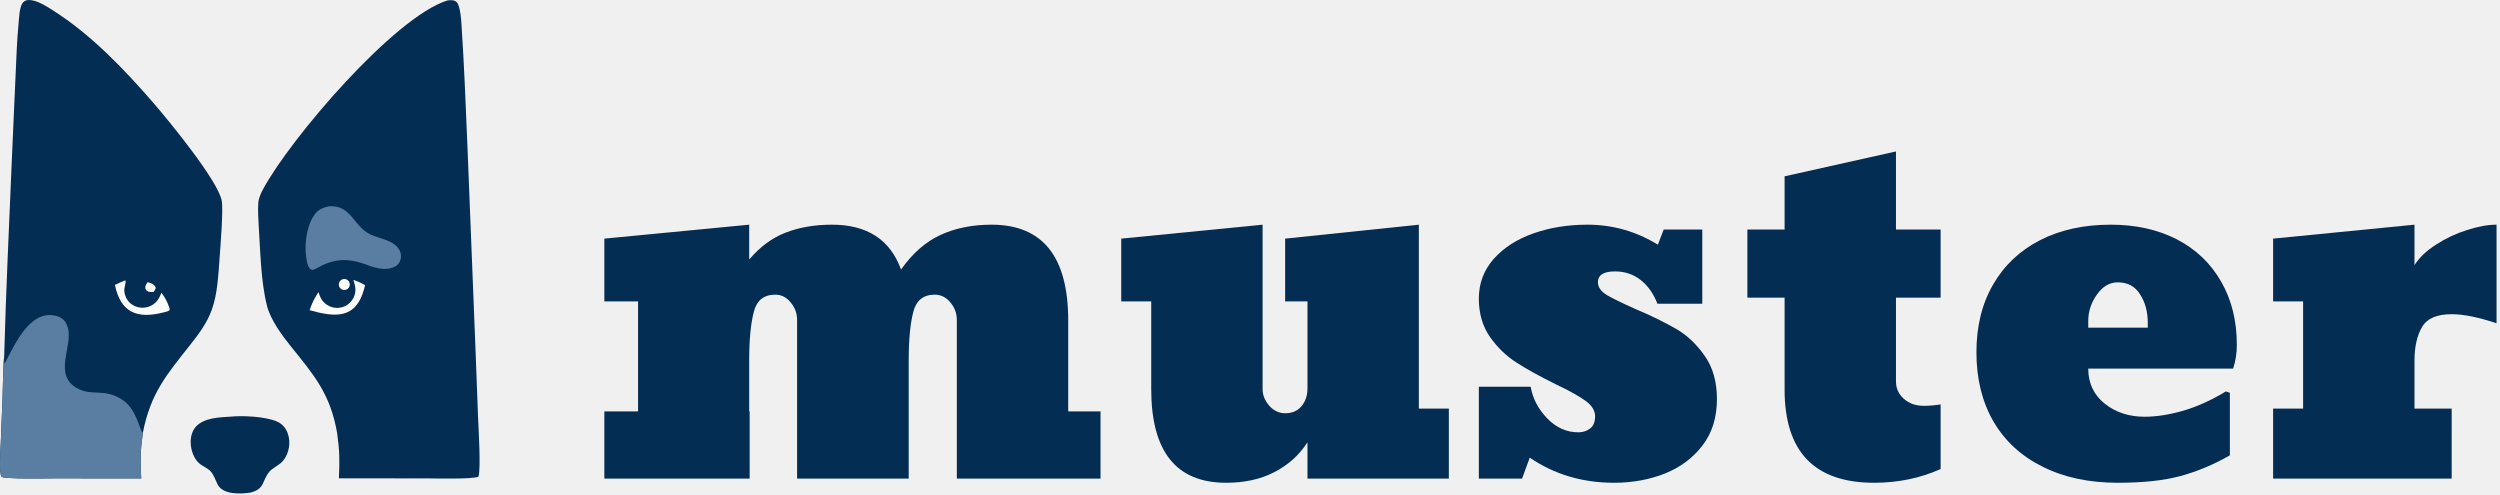
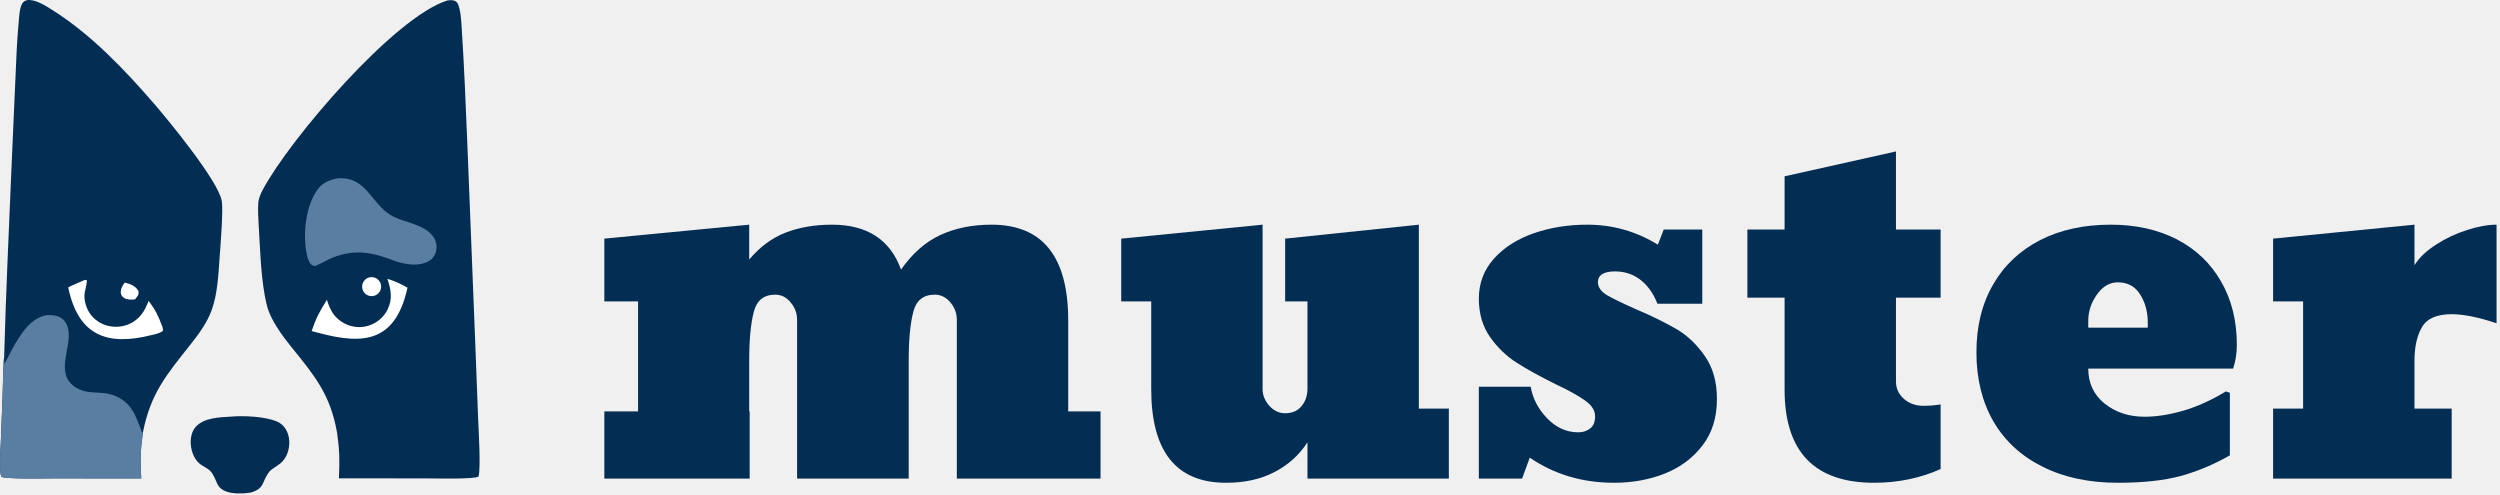
<svg xmlns="http://www.w3.org/2000/svg" width="672" height="133" viewBox="0 0 672 133" fill="none">
  <path d="M1.118 95.889C1.579 78.575 2.455 60.721 3.162 43.374L4.153 20.992C4.381 16.124 4.521 11.204 4.993 6.354C5.14 4.844 5.186 1.642 6.27 0.573C6.74 0.11 7.284 -0.023 7.924 0.003C10.046 0.092 12.467 1.675 14.207 2.776C24.516 9.298 33.504 18.726 41.429 27.892C45.369 32.448 58.641 48.611 59.604 53.974C60.05 56.456 59.258 66.147 59.03 69.291C58.703 73.802 58.478 78.94 56.948 83.219C55.674 86.781 53.458 89.754 51.135 92.689C44.702 100.816 40.493 105.717 38.408 116.283C37.762 120.726 37.653 124.134 37.968 128.591L14.524 128.582C11.919 128.584 2.263 128.808 0.435 128.204C-0.339 127.123 0.143 120.653 0.204 119.063L0.686 106.741C0.774 104.515 0.85 97.51 1.118 95.889Z" fill="#042D54" />
-   <path d="M1.118 95.889C1.122 96.494 1.098 97.247 1.199 97.831C3.515 93.507 6.492 86.542 11.534 84.947C12.942 84.502 15.005 84.632 16.297 85.393C17.384 86.033 17.968 87.018 18.279 88.21C19.567 93.146 14.354 100.57 20.507 104.229C24.607 106.669 28.058 104.212 32.958 107.505C36.823 110.101 37.64 115.933 38.322 116.323L38.408 116.283C37.762 120.726 37.653 124.134 37.968 128.591L14.524 128.582C11.919 128.584 2.263 128.808 0.435 128.204C-0.339 127.123 0.143 120.653 0.204 119.063L0.686 106.741C0.774 104.515 0.85 97.51 1.118 95.889Z" fill="#5A7EA1" />
-   <path d="M33.523 75.413L33.811 75.514C33.655 77.053 33.105 77.645 33.642 79.358C34.836 83.161 39.883 83.875 42.285 80.788C42.81 80.113 43.07 79.456 43.405 78.691C44.538 80.239 44.888 80.992 45.553 82.79C45.6 82.931 45.612 83.153 45.63 83.311C45.215 83.73 44.44 83.852 43.875 83.995C36.912 85.76 32.447 84.082 30.891 76.587C31.695 76.165 32.678 75.775 33.523 75.413Z" fill="white" />
-   <path d="M39.681 75.845C40.544 76.043 41.406 76.38 41.828 77.193C41.822 77.91 41.786 77.727 41.303 78.44C39.286 78.775 38.35 77.54 39.681 75.845Z" fill="white" />
+   <path d="M1.118 95.889C1.122 96.494 1.098 97.247 1.199 97.831C3.515 93.507 6.492 86.542 11.534 84.947C12.942 84.502 15.005 84.632 16.297 85.393C17.384 86.033 17.968 87.018 18.279 88.211C19.567 93.147 14.354 100.57 20.507 104.229C24.607 106.669 28.058 104.212 32.958 107.505C36.823 110.101 37.64 115.933 38.322 116.323L38.408 116.283C37.762 120.726 37.653 124.134 37.968 128.591L14.524 128.582C11.919 128.584 2.263 128.808 0.435 128.204C-0.339 127.123 0.143 120.653 0.204 119.063L0.686 106.741C0.774 104.515 0.85 97.51 1.118 95.889Z" fill="#5A7EA1" />
+   <path d="M22.886 75.215L23.384 75.39C23.115 78.051 22.164 79.075 23.093 82.036C25.157 88.611 33.882 89.847 38.037 84.508C38.944 83.342 39.393 82.205 39.973 80.883C41.932 83.56 42.537 84.861 43.687 87.971C43.768 88.213 43.789 88.598 43.82 88.871C43.102 89.595 41.763 89.806 40.785 90.054C28.746 93.106 21.026 90.204 18.335 77.244C19.727 76.516 21.426 75.842 22.886 75.215Z" fill="white" />
+   <path d="M33.534 75.962C35.025 76.305 36.517 76.888 37.246 78.293C37.236 79.533 37.174 79.216 36.338 80.448C32.852 81.029 31.232 78.893 33.534 75.962Z" fill="white" />
  <path d="M120.319 0.109C121.407 -0.03 122.65 -0.03 123.129 1.143C123.813 2.816 123.941 5.047 124.062 6.849C124.785 17.655 125.19 28.516 125.648 39.331L127.785 93.145L128.503 112.141C128.623 115.245 129.289 125.829 128.624 128.096C127.593 128.885 116.306 128.589 114.453 128.587L91.097 128.581C91.321 123.598 91.289 121.208 90.61 116.328C88.767 105.926 84.529 100.945 78.114 93.022C75.8 90.162 72.694 85.87 71.782 82.261C70.082 75.539 70 67.631 69.539 60.681C69.411 58.752 69.314 56.462 69.428 54.552C69.499 53.361 70.111 51.978 70.664 50.944C77.925 37.357 106.067 4.445 120.319 0.109Z" fill="#042D54" />
-   <path d="M88.393 55.464C94.363 54.969 94.965 60.74 99.443 62.956C101.935 64.188 105.492 64.434 107.19 66.898C108.262 68.452 107.888 70.806 106.134 71.675C104.195 72.669 101.94 72.26 99.965 71.681C95.562 69.941 92.064 69.112 87.47 70.938C86.362 71.379 85.351 72.073 84.245 72.501C84.008 72.592 83.782 72.519 83.559 72.4C83.012 72.108 82.672 71.144 82.54 70.543C81.702 66.737 82.156 61.568 84.208 58.197C85.281 56.433 86.543 55.869 88.393 55.464Z" fill="#5A7EA1" />
-   <path d="M95.002 75.256C96.263 75.648 96.975 76.012 98.125 76.631C98.069 76.904 98.005 77.175 97.933 77.444C95.744 85.928 90.013 85.279 83.226 83.376C83.964 81.246 84.393 80.445 85.6 78.522C86.1 80.127 86.72 81.325 88.281 82.17C89.436 82.796 90.793 82.932 92.047 82.547C93.341 82.156 94.415 81.251 95.021 80.043C95.866 78.34 95.538 76.929 95.002 75.256Z" fill="white" />
-   <path d="M92.276 75.019C93.07 74.869 93.837 75.385 93.998 76.177C94.158 76.969 93.653 77.743 92.865 77.915C92.344 78.028 91.802 77.852 91.449 77.455C91.094 77.057 90.98 76.5 91.151 75.996C91.323 75.491 91.753 75.118 92.276 75.019Z" fill="white" />
-   <path d="M62.036 111.99C65.327 111.664 71.303 111.955 74.453 113.3C78.684 115.106 78.694 121.747 75.428 124.513C74.697 125.132 72.963 126.077 72.404 126.788C70.244 129.543 71.269 131.31 67.371 132.4C64.664 132.835 59.775 133.022 58.436 130.099C57.947 129.033 57.415 127.583 56.639 126.721C55.843 125.833 54.425 125.323 53.525 124.523C51.066 122.332 50.364 117.21 52.648 114.701C54.88 112.249 58.974 112.187 62.036 111.99Z" fill="#042D54" />
+   <path d="M90.606 47.948C98.836 47.264 99.666 55.221 105.839 58.275C109.275 59.975 114.178 60.314 116.519 63.71C117.996 65.853 117.481 69.097 115.063 70.295C112.39 71.666 109.282 71.102 106.558 70.303C100.489 67.905 95.667 66.761 89.333 69.279C87.806 69.887 86.412 70.844 84.887 71.433C84.56 71.559 84.25 71.459 83.941 71.294C83.188 70.893 82.72 69.564 82.536 68.734C81.382 63.489 82.008 56.363 84.836 51.716C86.315 49.283 88.056 48.506 90.606 47.948Z" fill="#5A7EA1" />
+   <path d="M104.134 74.944C106.315 75.622 107.545 76.25 109.534 77.321C109.438 77.793 109.327 78.261 109.202 78.726C105.417 93.395 95.508 92.274 83.773 88.984C85.049 85.301 85.791 83.915 87.878 80.591C88.742 83.366 89.815 85.437 92.513 86.899C94.51 87.98 96.857 88.215 99.026 87.55C101.262 86.875 103.12 85.309 104.166 83.221C105.629 80.276 105.062 77.836 104.134 74.944Z" fill="white" />
+   <path d="M99.421 74.535C100.794 74.275 102.12 75.167 102.399 76.536C102.675 77.905 101.803 79.243 100.439 79.54C99.538 79.736 98.601 79.433 97.991 78.746C97.377 78.058 97.18 77.094 97.476 76.223C97.773 75.351 98.517 74.706 99.421 74.535Z" fill="white" />
+   <path d="M62.036 111.99C65.327 111.664 71.303 111.954 74.453 113.3C78.684 115.106 78.694 121.747 75.428 124.513C74.697 125.132 72.963 126.077 72.404 126.788C70.244 129.542 71.269 131.31 67.371 132.4C64.664 132.835 59.775 133.022 58.436 130.099C57.947 129.033 57.415 127.583 56.639 126.721C55.843 125.833 54.425 125.323 53.525 124.523C51.066 122.332 50.364 117.21 52.648 114.701C54.88 112.249 58.974 112.187 62.036 111.99Z" fill="#042D54" />
  <path d="M659.011 128.643H611.011V109.831H619.073V81.018H611.011V64.143L649.011 60.393V71.268C650.344 69.185 652.302 67.331 654.886 65.706C657.469 64.039 660.219 62.747 663.136 61.831C666.094 60.872 668.74 60.393 671.073 60.393V86.893C666.198 85.268 662.177 84.456 659.011 84.456C655.011 84.456 652.344 85.622 651.011 87.956C649.677 90.247 649.011 93.268 649.011 97.018V109.831H659.011V128.643Z" fill="#042D54" />
-   <path d="M569.261 129.768C561.511 129.768 554.782 128.331 549.073 125.456C543.323 122.622 538.907 118.56 535.823 113.268C532.782 107.976 531.261 101.789 531.261 94.706C531.261 87.706 532.761 81.622 535.761 76.456C538.719 71.331 542.907 67.372 548.323 64.581C553.74 61.789 560.094 60.393 567.386 60.393C574.094 60.393 580.011 61.706 585.136 64.331C590.261 66.997 594.219 70.768 597.011 75.643C599.844 80.518 601.261 86.206 601.261 92.706C601.261 94.956 600.927 97.081 600.261 99.081H561.323C561.323 102.997 562.802 106.143 565.761 108.518C568.719 110.851 572.282 112.018 576.448 112.018C579.615 112.018 583.094 111.476 586.886 110.393C590.677 109.268 594.49 107.539 598.323 105.206L599.386 105.581V122.393C595.094 124.851 590.677 126.706 586.136 127.956C581.636 129.164 576.011 129.768 569.261 129.768ZM561.323 86.268V88.081H577.323V86.768C577.323 83.81 576.636 81.268 575.261 79.143C573.927 76.977 571.927 75.893 569.261 75.893C567.052 75.893 565.177 76.997 563.636 79.206C562.094 81.372 561.323 83.727 561.323 86.268Z" fill="#042D54" />
+   <path d="M569.261 129.768C561.511 129.768 554.782 128.331 549.073 125.456C543.323 122.622 538.907 118.56 535.823 113.268C532.782 107.976 531.261 101.789 531.261 94.706C531.261 87.706 532.761 81.622 535.761 76.456C538.719 71.331 542.907 67.372 548.323 64.581C553.74 61.789 560.094 60.393 567.386 60.393C574.094 60.393 580.011 61.706 585.136 64.331C590.261 66.997 594.219 70.768 597.011 75.643C599.844 80.518 601.261 86.206 601.261 92.706C601.261 94.956 600.927 97.081 600.261 99.081H561.323C561.323 102.997 562.802 106.143 565.761 108.518C568.719 110.851 572.282 112.018 576.448 112.018C579.615 112.018 583.094 111.476 586.886 110.393C590.677 109.268 594.49 107.539 598.323 105.206L599.386 105.581V122.393C595.094 124.851 590.677 126.706 586.136 127.956C581.636 129.164 576.011 129.768 569.261 129.768ZM561.323 86.268V88.081H577.323V86.768C577.323 83.81 576.636 81.268 575.261 79.143C573.927 76.976 571.927 75.893 569.261 75.893C567.052 75.893 565.177 76.997 563.636 79.206C562.094 81.372 561.323 83.726 561.323 86.268Z" fill="#042D54" />
  <path d="M503.761 129.768C487.719 129.768 479.698 121.414 479.698 104.706V80.018H469.698V61.706H479.698V47.393L509.636 40.706V61.706H521.636V80.018H509.636V102.518C509.636 104.393 510.344 105.956 511.761 107.206C513.177 108.456 514.948 109.081 517.073 109.081C518.615 109.081 520.136 108.956 521.636 108.706V126.081C516.136 128.539 510.177 129.768 503.761 129.768Z" fill="#042D54" />
-   <path d="M433.886 129.768C425.344 129.768 417.782 127.518 411.198 123.018L409.136 128.643H397.511V103.956H411.448C411.99 107.122 413.469 109.956 415.886 112.456C418.302 114.956 421.094 116.206 424.261 116.206C425.469 116.206 426.511 115.872 427.386 115.206C428.302 114.539 428.761 113.435 428.761 111.893C428.761 110.351 427.886 108.956 426.136 107.706C424.344 106.414 421.677 104.935 418.136 103.268C413.844 101.143 410.344 99.206 407.636 97.456C404.886 95.706 402.511 93.414 400.511 90.581C398.511 87.706 397.511 84.268 397.511 80.268C397.511 76.143 398.865 72.56 401.573 69.518C404.282 66.518 407.844 64.247 412.261 62.706C416.677 61.164 421.49 60.393 426.698 60.393C433.49 60.393 439.802 62.185 445.636 65.768L447.198 61.706H457.573V81.643H445.511C444.469 78.935 442.969 76.81 441.011 75.268C439.052 73.727 436.761 72.956 434.136 72.956C431.052 72.956 429.511 73.935 429.511 75.893C429.552 77.227 430.365 78.372 431.948 79.331C433.532 80.247 436.094 81.497 439.636 83.081C441.844 83.997 443.865 84.914 445.698 85.831C447.532 86.747 449.177 87.622 450.636 88.456C453.552 90.164 456.094 92.581 458.261 95.706C460.427 98.789 461.511 102.643 461.511 107.268C461.511 112.185 460.24 116.31 457.698 119.643C455.157 123.018 451.782 125.56 447.573 127.268C443.365 128.935 438.802 129.768 433.886 129.768Z" fill="#042D54" />
+   <path d="M433.886 129.768C425.344 129.768 417.782 127.518 411.198 123.018L409.136 128.643H397.511V103.956H411.448C411.99 107.122 413.469 109.956 415.886 112.456C418.302 114.956 421.094 116.206 424.261 116.206C425.469 116.206 426.511 115.872 427.386 115.206C428.302 114.539 428.761 113.435 428.761 111.893C428.761 110.351 427.886 108.956 426.136 107.706C424.344 106.414 421.677 104.935 418.136 103.268C413.844 101.143 410.344 99.206 407.636 97.456C404.886 95.706 402.511 93.414 400.511 90.581C398.511 87.706 397.511 84.268 397.511 80.268C397.511 76.143 398.865 72.56 401.573 69.518C404.282 66.518 407.844 64.247 412.261 62.706C416.677 61.164 421.49 60.393 426.698 60.393C433.49 60.393 439.802 62.185 445.636 65.768L447.198 61.706H457.573V81.643H445.511C444.469 78.935 442.969 76.81 441.011 75.268C439.052 73.726 436.761 72.956 434.136 72.956C431.052 72.956 429.511 73.935 429.511 75.893C429.552 77.226 430.365 78.372 431.948 79.331C433.532 80.247 436.094 81.497 439.636 83.081C441.844 83.997 443.865 84.914 445.698 85.831C447.532 86.747 449.177 87.622 450.636 88.456C453.552 90.164 456.094 92.581 458.261 95.706C460.427 98.789 461.511 102.643 461.511 107.268C461.511 112.185 460.24 116.31 457.698 119.643C455.157 123.018 451.782 125.56 447.573 127.268C443.365 128.935 438.802 129.768 433.886 129.768Z" fill="#042D54" />
  <path d="M329.573 129.768C316.157 129.768 309.448 121.372 309.448 104.581V81.018H301.386V64.143L339.386 60.393V104.581C339.386 106.206 339.99 107.706 341.198 109.081C342.407 110.414 343.823 111.081 345.448 111.081C347.323 111.081 348.782 110.456 349.823 109.206C350.907 107.914 351.448 106.331 351.448 104.456V81.018H345.448V64.143L381.386 60.393V109.831H389.448V128.643H351.448V118.893C349.24 122.31 346.282 124.976 342.573 126.893C338.907 128.81 334.573 129.768 329.573 129.768Z" fill="#042D54" />
-   <path d="M287.136 86.143V110.581H295.823V128.643H257.198V86.018C257.198 84.227 256.615 82.643 255.448 81.268C254.282 79.893 252.886 79.206 251.261 79.206C248.219 79.206 246.302 80.727 245.511 83.768C244.677 86.893 244.261 91.268 244.261 96.893V128.643H214.261V86.018C214.261 84.227 213.677 82.643 212.511 81.268C211.386 79.893 210.011 79.206 208.386 79.206C205.344 79.206 203.427 80.727 202.636 83.768C201.802 86.893 201.386 91.268 201.386 96.893V110.581H201.511V128.643H162.448V110.581H171.511V81.018H162.448V64.143L201.386 60.393V69.768C204.261 66.352 207.532 63.935 211.198 62.518C214.865 61.102 219.011 60.393 223.636 60.393C233.094 60.393 239.282 64.414 242.198 72.456C245.282 68.081 248.823 64.977 252.823 63.143C256.823 61.31 261.386 60.393 266.511 60.393C280.261 60.393 287.136 68.977 287.136 86.143Z" fill="#042D54" />
+   <path d="M287.136 86.143V110.581H295.823V128.643H257.198V86.018C257.198 84.226 256.615 82.643 255.448 81.268C254.282 79.893 252.886 79.206 251.261 79.206C248.219 79.206 246.302 80.726 245.511 83.768C244.677 86.893 244.261 91.268 244.261 96.893V128.643H214.261V86.018C214.261 84.226 213.677 82.643 212.511 81.268C211.386 79.893 210.011 79.206 208.386 79.206C205.344 79.206 203.427 80.726 202.636 83.768C201.802 86.893 201.386 91.268 201.386 96.893V110.581H201.511V128.643H162.448V110.581H171.511V81.018H162.448V64.143L201.386 60.393V69.768C204.261 66.351 207.532 63.935 211.198 62.518C214.865 61.101 219.011 60.393 223.636 60.393C233.094 60.393 239.282 64.414 242.198 72.456C245.282 68.081 248.823 64.976 252.823 63.143C256.823 61.31 261.386 60.393 266.511 60.393C280.261 60.393 287.136 68.976 287.136 86.143Z" fill="#042D54" />
</svg>
